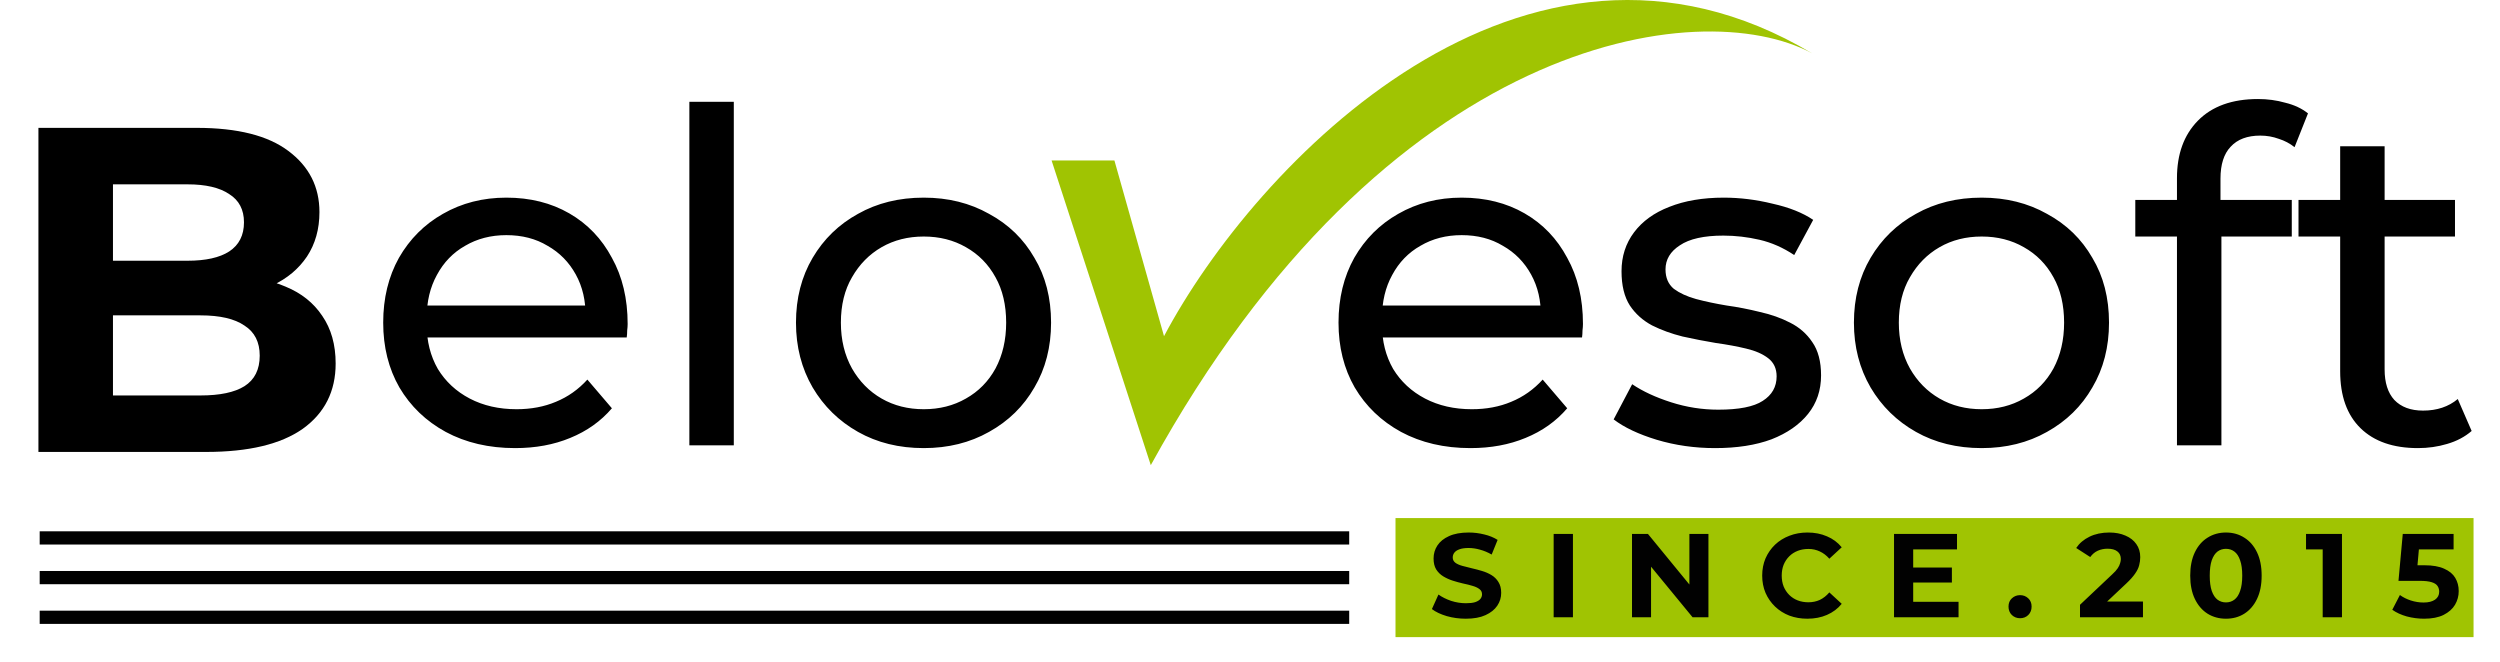
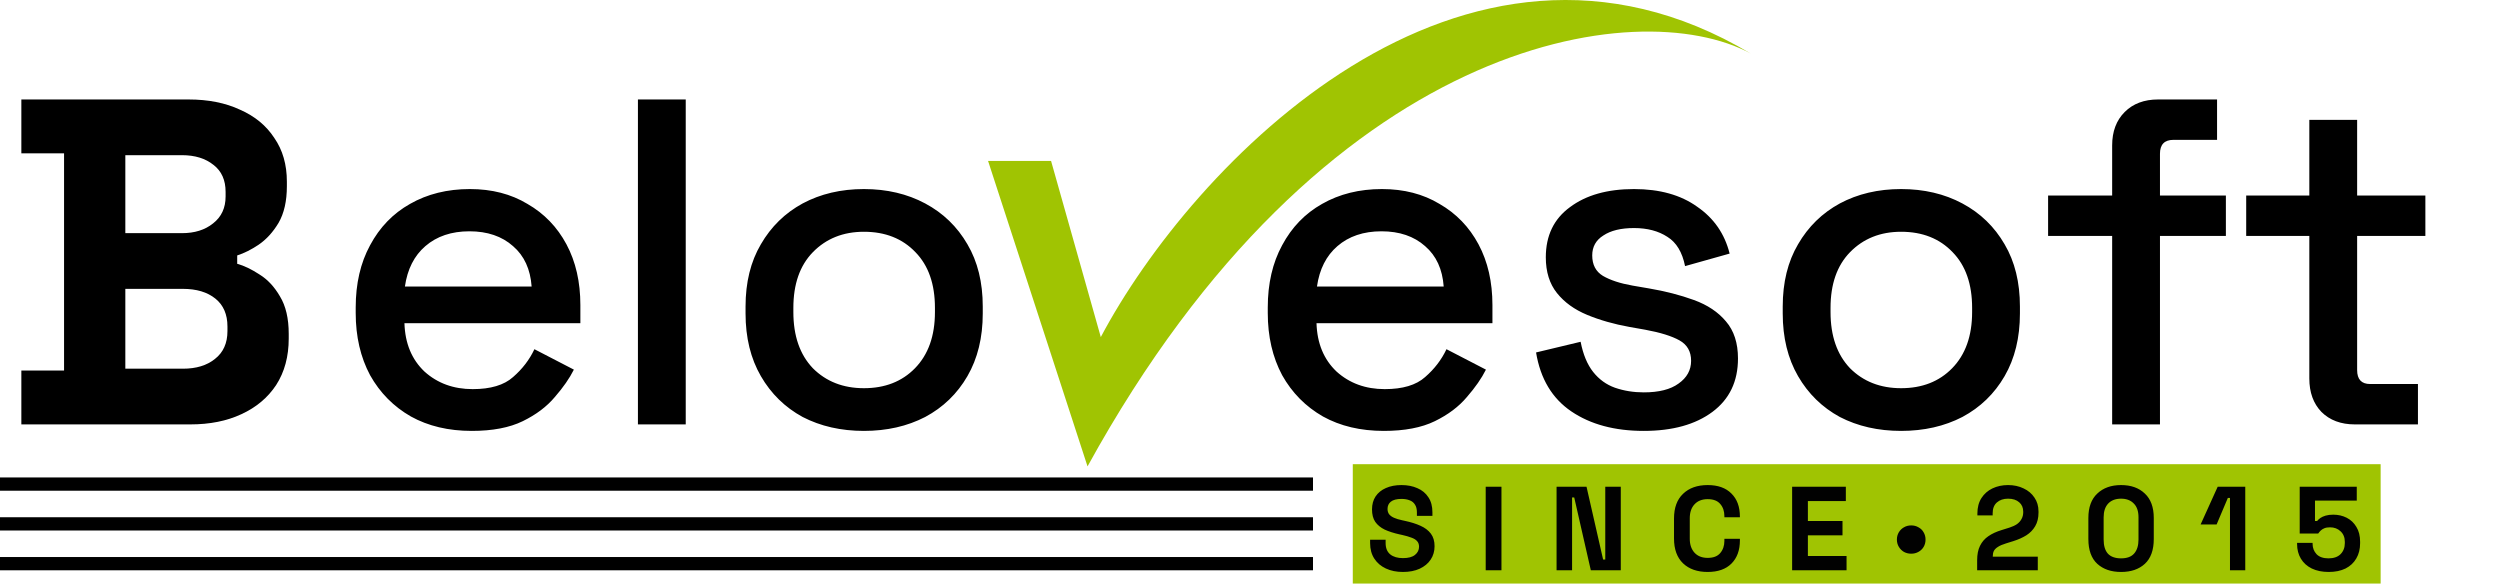
- <svg xmlns="http://www.w3.org/2000/svg" width="378" height="100" viewBox="0 0 378 100" fill="none">
-   <path d="M77.89 67.753C73.923 67.753 70.423 66.936 67.39 65.303C64.403 63.67 62.07 61.43 60.39 58.583C58.757 55.736 57.94 52.47 57.94 48.783C57.94 45.096 58.733 41.83 60.32 38.983C61.953 36.136 64.17 33.92 66.97 32.333C69.817 30.7 73.013 29.883 76.56 29.883C80.153 29.883 83.327 30.676 86.08 32.263C88.833 33.85 90.98 36.09 92.52 38.983C94.107 41.83 94.9 45.166 94.9 48.993C94.9 49.273 94.877 49.6 94.83 49.973C94.83 50.346 94.807 50.696 94.76 51.023H63.19V46.193H91.26L88.53 47.873C88.577 45.493 88.087 43.37 87.06 41.503C86.033 39.636 84.61 38.19 82.79 37.163C81.017 36.09 78.94 35.553 76.56 35.553C74.227 35.553 72.15 36.09 70.33 37.163C68.51 38.19 67.087 39.66 66.06 41.573C65.033 43.44 64.52 45.586 64.52 48.013V49.133C64.52 51.606 65.08 53.823 66.2 55.783C67.367 57.696 68.977 59.19 71.03 60.263C73.083 61.336 75.44 61.873 78.1 61.873C80.293 61.873 82.277 61.5 84.05 60.753C85.87 60.006 87.457 58.886 88.81 57.393L92.52 61.733C90.84 63.693 88.74 65.186 86.22 66.213C83.747 67.24 80.97 67.753 77.89 67.753ZM104.231 67.333V15.393H110.951V67.333H104.231ZM139.672 67.753C135.939 67.753 132.625 66.936 129.732 65.303C126.839 63.67 124.552 61.43 122.872 58.583C121.192 55.69 120.352 52.423 120.352 48.783C120.352 45.096 121.192 41.83 122.872 38.983C124.552 36.136 126.839 33.92 129.732 32.333C132.625 30.7 135.939 29.883 139.672 29.883C143.359 29.883 146.649 30.7 149.542 32.333C152.482 33.92 154.769 36.136 156.402 38.983C158.082 41.783 158.922 45.05 158.922 48.783C158.922 52.47 158.082 55.736 156.402 58.583C154.769 61.43 152.482 63.67 149.542 65.303C146.649 66.936 143.359 67.753 139.672 67.753ZM139.672 61.873C142.052 61.873 144.175 61.336 146.042 60.263C147.955 59.19 149.449 57.673 150.522 55.713C151.595 53.706 152.132 51.396 152.132 48.783C152.132 46.123 151.595 43.836 150.522 41.923C149.449 39.963 147.955 38.446 146.042 37.373C144.175 36.3 142.052 35.763 139.672 35.763C137.292 35.763 135.169 36.3 133.302 37.373C131.435 38.446 129.942 39.963 128.822 41.923C127.702 43.836 127.142 46.123 127.142 48.783C127.142 51.396 127.702 53.706 128.822 55.713C129.942 57.673 131.435 59.19 133.302 60.263C135.169 61.336 137.292 61.873 139.672 61.873ZM222.333 67.753C218.367 67.753 214.867 66.936 211.833 65.303C208.847 63.67 206.513 61.43 204.833 58.583C203.2 55.736 202.383 52.47 202.383 48.783C202.383 45.096 203.177 41.83 204.763 38.983C206.397 36.136 208.613 33.92 211.413 32.333C214.26 30.7 217.457 29.883 221.003 29.883C224.597 29.883 227.77 30.676 230.523 32.263C233.277 33.85 235.423 36.09 236.963 38.983C238.55 41.83 239.343 45.166 239.343 48.993C239.343 49.273 239.32 49.6 239.273 49.973C239.273 50.346 239.25 50.696 239.203 51.023H207.633V46.193H235.703L232.973 47.873C233.02 45.493 232.53 43.37 231.503 41.503C230.477 39.636 229.053 38.19 227.233 37.163C225.46 36.09 223.383 35.553 221.003 35.553C218.67 35.553 216.593 36.09 214.773 37.163C212.953 38.19 211.53 39.66 210.503 41.573C209.477 43.44 208.963 45.586 208.963 48.013V49.133C208.963 51.606 209.523 53.823 210.643 55.783C211.81 57.696 213.42 59.19 215.473 60.263C217.527 61.336 219.883 61.873 222.543 61.873C224.737 61.873 226.72 61.5 228.493 60.753C230.313 60.006 231.9 58.886 233.253 57.393L236.963 61.733C235.283 63.693 233.183 65.186 230.663 66.213C228.19 67.24 225.413 67.753 222.333 67.753ZM259.315 67.753C256.235 67.753 253.295 67.333 250.495 66.493C247.741 65.653 245.571 64.626 243.985 63.413L246.785 58.093C248.371 59.166 250.331 60.076 252.665 60.823C254.998 61.57 257.378 61.943 259.805 61.943C262.931 61.943 265.171 61.5 266.525 60.613C267.925 59.726 268.625 58.49 268.625 56.903C268.625 55.736 268.205 54.826 267.365 54.173C266.525 53.52 265.405 53.03 264.005 52.703C262.651 52.376 261.135 52.096 259.455 51.863C257.775 51.583 256.095 51.256 254.415 50.883C252.735 50.463 251.195 49.903 249.795 49.203C248.395 48.456 247.275 47.453 246.435 46.193C245.595 44.886 245.175 43.16 245.175 41.013C245.175 38.773 245.805 36.813 247.065 35.133C248.325 33.453 250.098 32.17 252.385 31.283C254.718 30.35 257.471 29.883 260.645 29.883C263.071 29.883 265.521 30.186 267.995 30.793C270.515 31.353 272.568 32.17 274.155 33.243L271.285 38.563C269.605 37.443 267.855 36.673 266.035 36.253C264.215 35.833 262.395 35.623 260.575 35.623C257.635 35.623 255.441 36.113 253.995 37.093C252.548 38.026 251.825 39.24 251.825 40.733C251.825 41.993 252.245 42.973 253.085 43.673C253.971 44.326 255.091 44.84 256.445 45.213C257.845 45.586 259.385 45.913 261.065 46.193C262.745 46.426 264.425 46.753 266.105 47.173C267.785 47.546 269.301 48.083 270.655 48.783C272.055 49.483 273.175 50.463 274.015 51.723C274.901 52.983 275.345 54.663 275.345 56.763C275.345 59.003 274.691 60.94 273.385 62.573C272.078 64.206 270.235 65.49 267.855 66.423C265.475 67.31 262.628 67.753 259.315 67.753ZM299.633 67.753C295.9 67.753 292.586 66.936 289.693 65.303C286.8 63.67 284.513 61.43 282.833 58.583C281.153 55.69 280.313 52.423 280.313 48.783C280.313 45.096 281.153 41.83 282.833 38.983C284.513 36.136 286.8 33.92 289.693 32.333C292.586 30.7 295.9 29.883 299.633 29.883C303.32 29.883 306.61 30.7 309.503 32.333C312.443 33.92 314.73 36.136 316.363 38.983C318.043 41.783 318.883 45.05 318.883 48.783C318.883 52.47 318.043 55.736 316.363 58.583C314.73 61.43 312.443 63.67 309.503 65.303C306.61 66.936 303.32 67.753 299.633 67.753ZM299.633 61.873C302.013 61.873 304.136 61.336 306.003 60.263C307.916 59.19 309.41 57.673 310.483 55.713C311.556 53.706 312.093 51.396 312.093 48.783C312.093 46.123 311.556 43.836 310.483 41.923C309.41 39.963 307.916 38.446 306.003 37.373C304.136 36.3 302.013 35.763 299.633 35.763C297.253 35.763 295.13 36.3 293.263 37.373C291.396 38.446 289.903 39.963 288.783 41.923C287.663 43.836 287.103 46.123 287.103 48.783C287.103 51.396 287.663 53.706 288.783 55.713C289.903 57.673 291.396 59.19 293.263 60.263C295.13 61.336 297.253 61.873 299.633 61.873ZM329.157 67.333V26.943C329.157 23.303 330.207 20.41 332.307 18.263C334.453 16.07 337.487 14.973 341.407 14.973C342.853 14.973 344.23 15.16 345.537 15.533C346.89 15.86 348.033 16.396 348.967 17.143L346.937 22.253C346.237 21.693 345.443 21.273 344.557 20.993C343.67 20.666 342.737 20.503 341.757 20.503C339.797 20.503 338.303 21.063 337.277 22.183C336.25 23.256 335.737 24.866 335.737 27.013V31.983L335.877 35.063V67.333H329.157ZM322.857 35.763V30.233H346.517V35.763H322.857ZM365.594 67.753C361.861 67.753 358.968 66.75 356.914 64.743C354.861 62.736 353.834 59.866 353.834 56.133V22.113H360.554V55.853C360.554 57.86 361.044 59.4 362.024 60.473C363.051 61.546 364.498 62.083 366.364 62.083C368.464 62.083 370.214 61.5 371.614 60.333L373.714 65.163C372.688 66.05 371.451 66.703 370.004 67.123C368.604 67.543 367.134 67.753 365.594 67.753ZM347.534 35.763V30.233H371.194V35.763H347.534Z" fill="black" />
-   <rect x="211" y="78.333" width="163" height="18" fill="#A0C402" />
-   <path d="M221.634 93.549C220.626 93.549 219.66 93.417 218.736 93.153C217.812 92.877 217.068 92.523 216.504 92.091L217.494 89.895C218.034 90.279 218.67 90.597 219.402 90.849C220.146 91.089 220.896 91.209 221.652 91.209C222.228 91.209 222.69 91.155 223.038 91.047C223.398 90.927 223.662 90.765 223.83 90.561C223.998 90.357 224.082 90.123 224.082 89.859C224.082 89.523 223.95 89.259 223.686 89.067C223.422 88.863 223.074 88.701 222.642 88.581C222.21 88.449 221.73 88.329 221.202 88.221C220.686 88.101 220.164 87.957 219.636 87.789C219.12 87.621 218.646 87.405 218.214 87.141C217.782 86.877 217.428 86.529 217.152 86.097C216.888 85.665 216.756 85.113 216.756 84.441C216.756 83.721 216.948 83.067 217.332 82.479C217.728 81.879 218.316 81.405 219.096 81.057C219.888 80.697 220.878 80.517 222.066 80.517C222.858 80.517 223.638 80.613 224.406 80.805C225.174 80.985 225.852 81.261 226.44 81.633L225.54 83.847C224.952 83.511 224.364 83.265 223.776 83.109C223.188 82.941 222.612 82.857 222.048 82.857C221.484 82.857 221.022 82.923 220.662 83.055C220.302 83.187 220.044 83.361 219.888 83.577C219.732 83.781 219.654 84.021 219.654 84.297C219.654 84.621 219.786 84.885 220.05 85.089C220.314 85.281 220.662 85.437 221.094 85.557C221.526 85.677 222 85.797 222.516 85.917C223.044 86.037 223.566 86.175 224.082 86.331C224.61 86.487 225.09 86.697 225.522 86.961C225.954 87.225 226.302 87.573 226.566 88.005C226.842 88.437 226.98 88.983 226.98 89.643C226.98 90.351 226.782 90.999 226.386 91.587C225.99 92.175 225.396 92.649 224.604 93.009C223.824 93.369 222.834 93.549 221.634 93.549ZM234.913 93.333V80.733H237.829V93.333H234.913ZM246.759 93.333V80.733H249.171L256.605 89.805H255.435V80.733H258.315V93.333H255.921L248.469 84.261H249.639V93.333H246.759ZM273.266 93.549C272.294 93.549 271.388 93.393 270.548 93.081C269.72 92.757 269 92.301 268.388 91.713C267.776 91.125 267.296 90.435 266.948 89.643C266.612 88.851 266.444 87.981 266.444 87.033C266.444 86.085 266.612 85.215 266.948 84.423C267.296 83.631 267.776 82.941 268.388 82.353C269.012 81.765 269.738 81.315 270.566 81.003C271.394 80.679 272.3 80.517 273.284 80.517C274.376 80.517 275.36 80.709 276.236 81.093C277.124 81.465 277.868 82.017 278.468 82.749L276.596 84.477C276.164 83.985 275.684 83.619 275.156 83.379C274.628 83.127 274.052 83.001 273.428 83.001C272.84 83.001 272.3 83.097 271.808 83.289C271.316 83.481 270.89 83.757 270.53 84.117C270.17 84.477 269.888 84.903 269.684 85.395C269.492 85.887 269.396 86.433 269.396 87.033C269.396 87.633 269.492 88.179 269.684 88.671C269.888 89.163 270.17 89.589 270.53 89.949C270.89 90.309 271.316 90.585 271.808 90.777C272.3 90.969 272.84 91.065 273.428 91.065C274.052 91.065 274.628 90.945 275.156 90.705C275.684 90.453 276.164 90.075 276.596 89.571L278.468 91.299C277.868 92.031 277.124 92.589 276.236 92.973C275.36 93.357 274.37 93.549 273.266 93.549ZM289.059 85.809H295.125V88.077H289.059V85.809ZM289.275 90.993H296.133V93.333H286.377V80.733H295.899V83.073H289.275V90.993ZM305.433 93.477C304.953 93.477 304.539 93.315 304.191 92.991C303.855 92.655 303.687 92.229 303.687 91.713C303.687 91.197 303.855 90.783 304.191 90.471C304.539 90.147 304.953 89.985 305.433 89.985C305.925 89.985 306.339 90.147 306.675 90.471C307.011 90.783 307.179 91.197 307.179 91.713C307.179 92.229 307.011 92.655 306.675 92.991C306.339 93.315 305.925 93.477 305.433 93.477ZM314.496 93.333V91.443L319.356 86.853C319.74 86.505 320.022 86.193 320.202 85.917C320.382 85.641 320.502 85.389 320.562 85.161C320.634 84.933 320.67 84.723 320.67 84.531C320.67 84.027 320.496 83.643 320.148 83.379C319.812 83.103 319.314 82.965 318.654 82.965C318.126 82.965 317.634 83.067 317.178 83.271C316.734 83.475 316.356 83.793 316.044 84.225L313.92 82.857C314.4 82.137 315.072 81.567 315.936 81.147C316.8 80.727 317.796 80.517 318.924 80.517C319.86 80.517 320.676 80.673 321.372 80.985C322.08 81.285 322.626 81.711 323.01 82.263C323.406 82.815 323.604 83.475 323.604 84.243C323.604 84.651 323.55 85.059 323.442 85.467C323.346 85.863 323.142 86.283 322.83 86.727C322.53 87.171 322.086 87.669 321.498 88.221L317.466 92.019L316.908 90.957H324.018V93.333H314.496ZM336.561 93.549C335.529 93.549 334.605 93.297 333.789 92.793C332.973 92.277 332.331 91.533 331.863 90.561C331.395 89.589 331.161 88.413 331.161 87.033C331.161 85.653 331.395 84.477 331.863 83.505C332.331 82.533 332.973 81.795 333.789 81.291C334.605 80.775 335.529 80.517 336.561 80.517C337.605 80.517 338.529 80.775 339.333 81.291C340.149 81.795 340.791 82.533 341.259 83.505C341.727 84.477 341.961 85.653 341.961 87.033C341.961 88.413 341.727 89.589 341.259 90.561C340.791 91.533 340.149 92.277 339.333 92.793C338.529 93.297 337.605 93.549 336.561 93.549ZM336.561 91.083C337.053 91.083 337.479 90.945 337.839 90.669C338.211 90.393 338.499 89.955 338.703 89.355C338.919 88.755 339.027 87.981 339.027 87.033C339.027 86.085 338.919 85.311 338.703 84.711C338.499 84.111 338.211 83.673 337.839 83.397C337.479 83.121 337.053 82.983 336.561 82.983C336.081 82.983 335.655 83.121 335.283 83.397C334.923 83.673 334.635 84.111 334.419 84.711C334.215 85.311 334.113 86.085 334.113 87.033C334.113 87.981 334.215 88.755 334.419 89.355C334.635 89.955 334.923 90.393 335.283 90.669C335.655 90.945 336.081 91.083 336.561 91.083ZM351.191 93.333V81.813L352.451 83.073H348.671V80.733H354.107V93.333H351.191ZM366.52 93.549C365.644 93.549 364.774 93.435 363.91 93.207C363.058 92.967 362.326 92.631 361.714 92.199L362.866 89.967C363.346 90.315 363.898 90.591 364.522 90.795C365.158 90.999 365.8 91.101 366.448 91.101C367.18 91.101 367.756 90.957 368.176 90.669C368.596 90.381 368.806 89.979 368.806 89.463C368.806 89.139 368.722 88.851 368.554 88.599C368.386 88.347 368.086 88.155 367.654 88.023C367.234 87.891 366.64 87.825 365.872 87.825H362.65L363.298 80.733H370.984V83.073H364.342L365.854 81.741L365.404 86.799L363.892 85.467H366.556C367.804 85.467 368.806 85.641 369.562 85.989C370.33 86.325 370.888 86.787 371.236 87.375C371.584 87.963 371.758 88.629 371.758 89.373C371.758 90.117 371.572 90.807 371.2 91.443C370.828 92.067 370.252 92.577 369.472 92.973C368.704 93.357 367.72 93.549 366.52 93.549Z" fill="#010101" />
-   <path d="M5.81 68.333V19.333H29.75C35.91 19.333 40.53 20.5 43.61 22.833C46.737 25.166 48.3 28.246 48.3 32.073C48.3 34.64 47.67 36.88 46.41 38.793C45.15 40.66 43.423 42.106 41.23 43.133C39.037 44.16 36.517 44.673 33.67 44.673L35 41.803C38.08 41.803 40.81 42.316 43.19 43.343C45.57 44.323 47.413 45.793 48.72 47.753C50.073 49.713 50.75 52.116 50.75 54.963C50.75 59.163 49.093 62.453 45.78 64.833C42.467 67.166 37.59 68.333 31.15 68.333H5.81ZM17.08 59.793H30.31C33.25 59.793 35.467 59.326 36.96 58.393C38.5 57.413 39.27 55.873 39.27 53.773C39.27 51.72 38.5 50.203 36.96 49.223C35.467 48.196 33.25 47.683 30.31 47.683H16.24V39.423H28.35C31.103 39.423 33.203 38.956 34.65 38.023C36.143 37.043 36.89 35.573 36.89 33.613C36.89 31.7 36.143 30.276 34.65 29.343C33.203 28.363 31.103 27.873 28.35 27.873H17.08V59.793Z" fill="black" />
-   <rect x="6" y="80.333" width="198" height="2" fill="black" />
-   <rect x="6" y="86.333" width="198" height="2" fill="black" />
-   <rect x="6" y="92.333" width="198" height="2" fill="black" />
-   <path d="M168.5 24.265L176 50.832C189.667 24.999 230.4 -17.932 274 8.068C257 -1.099 209.6 5.532 174 70.332L159 24.265H168.5Z" fill="#A0C402" />
+ <svg xmlns="http://www.w3.org/2000/svg" width="377" height="88" viewBox="0 0 377 88" fill="none">
+   <path d="M71.14 64.98C67.64 64.98 64.583 64.257 61.97 62.81C59.357 61.317 57.303 59.24 55.81 56.58C54.363 53.873 53.64 50.747 53.64 47.2V46.36C53.64 42.767 54.363 39.64 55.81 36.98C57.257 34.273 59.263 32.197 61.83 30.75C64.443 29.257 67.453 28.51 70.86 28.51C74.173 28.51 77.067 29.257 79.54 30.75C82.06 32.197 84.02 34.227 85.42 36.84C86.82 39.453 87.52 42.51 87.52 46.01V48.74H60.99C61.083 51.773 62.087 54.2 64 56.02C65.96 57.793 68.387 58.68 71.28 58.68C73.987 58.68 76.017 58.073 77.37 56.86C78.77 55.647 79.843 54.247 80.59 52.66L86.54 55.74C85.887 57.047 84.93 58.423 83.67 59.87C82.457 61.317 80.847 62.53 78.84 63.51C76.833 64.49 74.267 64.98 71.14 64.98ZM61.06 43.21H80.17C79.983 40.597 79.05 38.567 77.37 37.12C75.69 35.627 73.497 34.88 70.79 34.88C68.083 34.88 65.867 35.627 64.14 37.12C62.46 38.567 61.433 40.597 61.06 43.21ZM96.199 64V15H103.409V64H96.199ZM130.279 64.98C126.826 64.98 123.746 64.28 121.039 62.88C118.379 61.433 116.279 59.38 114.739 56.72C113.199 54.06 112.429 50.91 112.429 47.27V46.22C112.429 42.58 113.199 39.453 114.739 36.84C116.279 34.18 118.379 32.127 121.039 30.68C123.746 29.233 126.826 28.51 130.279 28.51C133.732 28.51 136.812 29.233 139.519 30.68C142.226 32.127 144.349 34.18 145.889 36.84C147.429 39.453 148.199 42.58 148.199 46.22V47.27C148.199 50.91 147.429 54.06 145.889 56.72C144.349 59.38 142.226 61.433 139.519 62.88C136.812 64.28 133.732 64.98 130.279 64.98ZM130.279 58.54C133.452 58.54 136.019 57.537 137.979 55.53C139.986 53.477 140.989 50.653 140.989 47.06V46.43C140.989 42.837 140.009 40.037 138.049 38.03C136.089 35.977 133.499 34.95 130.279 34.95C127.152 34.95 124.586 35.977 122.579 38.03C120.619 40.037 119.639 42.837 119.639 46.43V47.06C119.639 50.653 120.619 53.477 122.579 55.53C124.586 57.537 127.152 58.54 130.279 58.54ZM208.679 64.98C205.179 64.98 202.122 64.257 199.509 62.81C196.896 61.317 194.842 59.24 193.349 56.58C191.902 53.873 191.179 50.747 191.179 47.2V46.36C191.179 42.767 191.902 39.64 193.349 36.98C194.796 34.273 196.802 32.197 199.369 30.75C201.982 29.257 204.992 28.51 208.399 28.51C211.712 28.51 214.606 29.257 217.079 30.75C219.599 32.197 221.559 34.227 222.959 36.84C224.359 39.453 225.059 42.51 225.059 46.01V48.74H198.529C198.622 51.773 199.626 54.2 201.539 56.02C203.499 57.793 205.926 58.68 208.819 58.68C211.526 58.68 213.556 58.073 214.909 56.86C216.309 55.647 217.382 54.247 218.129 52.66L224.079 55.74C223.426 57.047 222.469 58.423 221.209 59.87C219.996 61.317 218.386 62.53 216.379 63.51C214.372 64.49 211.806 64.98 208.679 64.98ZM198.599 43.21H217.709C217.522 40.597 216.589 38.567 214.909 37.12C213.229 35.627 211.036 34.88 208.329 34.88C205.622 34.88 203.406 35.627 201.679 37.12C199.999 38.567 198.972 40.597 198.599 43.21ZM247.878 64.98C243.491 64.98 239.851 64 236.958 62.04C234.065 60.08 232.291 57.117 231.638 53.15L238.358 51.54C238.731 53.453 239.361 54.97 240.248 56.09C241.135 57.21 242.231 58.003 243.538 58.47C244.891 58.937 246.338 59.17 247.878 59.17C250.165 59.17 251.915 58.727 253.128 57.84C254.388 56.953 255.018 55.81 255.018 54.41C255.018 53.01 254.435 51.983 253.268 51.33C252.101 50.677 250.375 50.14 248.088 49.72L245.708 49.3C243.375 48.88 241.251 48.273 239.338 47.48C237.425 46.687 235.908 45.59 234.788 44.19C233.668 42.79 233.108 40.993 233.108 38.8C233.108 35.533 234.321 33.013 236.748 31.24C239.175 29.42 242.395 28.51 246.408 28.51C250.281 28.51 253.455 29.397 255.928 31.17C258.448 32.897 260.081 35.253 260.828 38.24L254.108 40.13C253.688 38.03 252.801 36.56 251.448 35.72C250.095 34.833 248.415 34.39 246.408 34.39C244.448 34.39 242.908 34.763 241.788 35.51C240.668 36.21 240.108 37.213 240.108 38.52C240.108 39.92 240.645 40.947 241.718 41.6C242.838 42.253 244.331 42.743 246.198 43.07L248.648 43.49C251.121 43.91 253.385 44.493 255.438 45.24C257.491 45.987 259.101 47.06 260.268 48.46C261.481 49.86 262.088 51.727 262.088 54.06C262.088 57.513 260.805 60.197 258.238 62.11C255.671 64.023 252.218 64.98 247.878 64.98ZM286.685 64.98C283.232 64.98 280.152 64.28 277.445 62.88C274.785 61.433 272.685 59.38 271.145 56.72C269.605 54.06 268.835 50.91 268.835 47.27V46.22C268.835 42.58 269.605 39.453 271.145 36.84C272.685 34.18 274.785 32.127 277.445 30.68C280.152 29.233 283.232 28.51 286.685 28.51C290.139 28.51 293.219 29.233 295.925 30.68C298.632 32.127 300.755 34.18 302.295 36.84C303.835 39.453 304.605 42.58 304.605 46.22V47.27C304.605 50.91 303.835 54.06 302.295 56.72C300.755 59.38 298.632 61.433 295.925 62.88C293.219 64.28 290.139 64.98 286.685 64.98ZM286.685 58.54C289.859 58.54 292.425 57.537 294.385 55.53C296.392 53.477 297.395 50.653 297.395 47.06V46.43C297.395 42.837 296.415 40.037 294.455 38.03C292.495 35.977 289.905 34.95 286.685 34.95C283.559 34.95 280.992 35.977 278.985 38.03C277.025 40.037 276.045 42.837 276.045 46.43V47.06C276.045 50.653 277.025 53.477 278.985 55.53C280.992 57.537 283.559 58.54 286.685 58.54ZM318.513 64V35.58H308.853V29.49H318.513V21.93C318.513 19.83 319.143 18.15 320.403 16.89C321.663 15.63 323.343 15 325.443 15H334.333V21.09H327.753C326.4 21.09 325.723 21.79 325.723 23.19V29.49H335.663V35.58H325.723V64H318.513ZM355.106 64C353.006 64 351.326 63.37 350.066 62.11C348.853 60.85 348.246 59.17 348.246 57.07V35.58H338.726V29.49H348.246V18.08H355.456V29.49H365.746V35.58H355.456V55.81C355.456 57.21 356.109 57.91 357.416 57.91H364.626V64H355.106Z" fill="black" />
+   <rect x="204" y="70" width="155" height="18" fill="#A0C402" />
+   <path d="M211.562 86.252C210.59 86.252 209.732 86.078 208.988 85.73C208.244 85.382 207.662 84.884 207.242 84.236C206.822 83.588 206.612 82.808 206.612 81.896V81.392H208.952V81.896C208.952 82.652 209.186 83.222 209.654 83.606C210.122 83.978 210.758 84.164 211.562 84.164C212.378 84.164 212.984 84.002 213.38 83.678C213.788 83.354 213.992 82.94 213.992 82.436C213.992 82.088 213.89 81.806 213.686 81.59C213.494 81.374 213.206 81.2 212.822 81.068C212.45 80.924 211.994 80.792 211.454 80.672L211.04 80.582C210.176 80.39 209.432 80.15 208.808 79.862C208.196 79.562 207.722 79.172 207.386 78.692C207.062 78.212 206.9 77.588 206.9 76.82C206.9 76.052 207.08 75.398 207.44 74.858C207.812 74.306 208.328 73.886 208.988 73.598C209.66 73.298 210.446 73.148 211.346 73.148C212.246 73.148 213.044 73.304 213.74 73.616C214.448 73.916 215 74.372 215.396 74.984C215.804 75.584 216.008 76.34 216.008 77.252V77.792H213.668V77.252C213.668 76.772 213.572 76.388 213.38 76.1C213.2 75.8 212.936 75.584 212.588 75.452C212.24 75.308 211.826 75.236 211.346 75.236C210.626 75.236 210.092 75.374 209.744 75.65C209.408 75.914 209.24 76.28 209.24 76.748C209.24 77.06 209.318 77.324 209.474 77.54C209.642 77.756 209.888 77.936 210.212 78.08C210.536 78.224 210.95 78.35 211.454 78.458L211.868 78.548C212.768 78.74 213.548 78.986 214.208 79.286C214.88 79.586 215.402 79.982 215.774 80.474C216.146 80.966 216.332 81.596 216.332 82.364C216.332 83.132 216.134 83.81 215.738 84.398C215.354 84.974 214.802 85.43 214.082 85.766C213.374 86.09 212.534 86.252 211.562 86.252ZM224.044 86V73.4H226.42V86H224.044ZM234.73 86V73.4H239.248L241.75 84.38H242.074V73.4H244.414V86H239.896L237.394 75.02H237.07V86H234.73ZM257.517 86.252C255.957 86.252 254.721 85.82 253.809 84.956C252.897 84.08 252.441 82.832 252.441 81.212V78.188C252.441 76.568 252.897 75.326 253.809 74.462C254.721 73.586 255.957 73.148 257.517 73.148C259.065 73.148 260.259 73.574 261.099 74.426C261.951 75.266 262.377 76.424 262.377 77.9V78.008H260.037V77.828C260.037 77.084 259.827 76.472 259.407 75.992C258.999 75.512 258.369 75.272 257.517 75.272C256.677 75.272 256.017 75.53 255.537 76.046C255.057 76.562 254.817 77.264 254.817 78.152V81.248C254.817 82.124 255.057 82.826 255.537 83.354C256.017 83.87 256.677 84.128 257.517 84.128C258.369 84.128 258.999 83.888 259.407 83.408C259.827 82.916 260.037 82.304 260.037 81.572V81.248H262.377V81.5C262.377 82.976 261.951 84.14 261.099 84.992C260.259 85.832 259.065 86.252 257.517 86.252ZM270.253 86V73.4H278.353V75.56H272.629V78.566H277.849V80.726H272.629V83.84H278.461V86H270.253ZM288.211 83.498C287.815 83.498 287.449 83.408 287.113 83.228C286.789 83.036 286.531 82.778 286.339 82.454C286.147 82.13 286.051 81.77 286.051 81.374C286.051 80.966 286.147 80.6 286.339 80.276C286.531 79.952 286.789 79.7 287.113 79.52C287.437 79.328 287.803 79.232 288.211 79.232C288.619 79.232 288.985 79.328 289.309 79.52C289.645 79.7 289.903 79.952 290.083 80.276C290.275 80.6 290.371 80.966 290.371 81.374C290.371 81.782 290.275 82.148 290.083 82.472C289.891 82.796 289.627 83.048 289.291 83.228C288.967 83.408 288.607 83.498 288.211 83.498ZM298.154 86V84.488C298.154 83.612 298.298 82.886 298.586 82.31C298.874 81.722 299.288 81.242 299.828 80.87C300.38 80.486 301.052 80.174 301.844 79.934L303.05 79.556C303.494 79.412 303.866 79.238 304.166 79.034C304.466 78.818 304.694 78.56 304.85 78.26C305.018 77.96 305.102 77.618 305.102 77.234V77.162C305.102 76.562 304.898 76.088 304.49 75.74C304.082 75.38 303.524 75.2 302.816 75.2C302.12 75.2 301.556 75.392 301.124 75.776C300.704 76.148 300.494 76.688 300.494 77.396V77.72H298.19V77.432C298.19 76.52 298.394 75.746 298.802 75.11C299.21 74.474 299.762 73.988 300.458 73.652C301.166 73.316 301.952 73.148 302.816 73.148C303.68 73.148 304.46 73.316 305.156 73.652C305.852 73.976 306.398 74.438 306.794 75.038C307.202 75.626 307.406 76.322 307.406 77.126V77.306C307.406 78.11 307.238 78.794 306.902 79.358C306.578 79.91 306.134 80.366 305.57 80.726C305.006 81.074 304.364 81.362 303.644 81.59L302.492 81.95C301.976 82.106 301.574 82.28 301.286 82.472C300.998 82.652 300.794 82.856 300.674 83.084C300.566 83.3 300.512 83.564 300.512 83.876V83.948H307.298V86H298.154ZM319.857 86.252C318.369 86.252 317.175 85.844 316.275 85.028C315.375 84.2 314.925 82.952 314.925 81.284V78.116C314.925 76.496 315.375 75.266 316.275 74.426C317.175 73.574 318.369 73.148 319.857 73.148C321.357 73.148 322.551 73.574 323.439 74.426C324.339 75.266 324.789 76.496 324.789 78.116V81.284C324.789 82.952 324.339 84.2 323.439 85.028C322.551 85.844 321.357 86.252 319.857 86.252ZM319.857 84.2C320.757 84.2 321.417 83.954 321.837 83.462C322.269 82.97 322.485 82.268 322.485 81.356V78.008C322.485 77.084 322.245 76.388 321.765 75.92C321.297 75.44 320.661 75.2 319.857 75.2C319.029 75.2 318.381 75.446 317.913 75.938C317.457 76.43 317.229 77.12 317.229 78.008V81.356C317.229 82.304 317.445 83.018 317.877 83.498C318.321 83.966 318.981 84.2 319.857 84.2ZM336.281 86V75.092H335.957L334.265 79.088H331.853L334.427 73.4H338.585V86H336.281ZM351.17 86.252C350.186 86.252 349.334 86.078 348.614 85.73C347.906 85.382 347.36 84.89 346.976 84.254C346.592 83.618 346.4 82.88 346.4 82.04V81.86H348.74V82.022C348.74 82.622 348.938 83.138 349.334 83.57C349.742 83.99 350.342 84.2 351.134 84.2C351.926 84.2 352.532 83.99 352.952 83.57C353.384 83.138 353.6 82.58 353.6 81.896V81.716C353.6 81.044 353.384 80.51 352.952 80.114C352.532 79.718 352.004 79.52 351.368 79.52C351.02 79.52 350.732 79.568 350.504 79.664C350.276 79.76 350.09 79.88 349.946 80.024C349.802 80.168 349.682 80.312 349.586 80.456H346.796V73.4H355.4V75.488H349.1V78.566H349.424C349.544 78.41 349.706 78.26 349.91 78.116C350.114 77.972 350.378 77.852 350.702 77.756C351.026 77.66 351.41 77.612 351.854 77.612C352.598 77.612 353.276 77.768 353.888 78.08C354.5 78.392 354.986 78.854 355.346 79.466C355.718 80.066 355.904 80.81 355.904 81.698V81.914C355.904 82.802 355.712 83.57 355.328 84.218C354.956 84.866 354.416 85.37 353.708 85.73C353 86.078 352.154 86.252 351.17 86.252Z" fill="#010101" />
+   <path d="M3.22 64V55.88H9.66V23.12H3.22V15H28.42C31.407 15 33.997 15.513 36.19 16.54C38.43 17.52 40.157 18.943 41.37 20.81C42.63 22.63 43.26 24.823 43.26 27.39V28.09C43.26 30.33 42.84 32.173 42 33.62C41.16 35.02 40.157 36.117 38.99 36.91C37.87 37.657 36.797 38.193 35.77 38.52V39.78C36.797 40.06 37.917 40.597 39.13 41.39C40.343 42.137 41.37 43.233 42.21 44.68C43.097 46.127 43.54 48.017 43.54 50.35V51.05C43.54 53.757 42.91 56.09 41.65 58.05C40.39 59.963 38.64 61.433 36.4 62.46C34.207 63.487 31.64 64 28.7 64H3.22ZM18.9 55.6H27.58C29.587 55.6 31.197 55.11 32.41 54.13C33.67 53.15 34.3 51.75 34.3 49.93V49.23C34.3 47.41 33.693 46.01 32.48 45.03C31.267 44.05 29.633 43.56 27.58 43.56H18.9V55.6ZM18.9 35.16H27.44C29.353 35.16 30.917 34.67 32.13 33.69C33.39 32.71 34.02 31.357 34.02 29.63V28.93C34.02 27.157 33.413 25.803 32.2 24.87C30.987 23.89 29.4 23.4 27.44 23.4H18.9V35.16Z" fill="black" />
+   <rect y="72" width="198" height="2" fill="black" />
+   <rect y="78" width="198" height="2" fill="black" />
+   <rect y="84" width="198" height="2" fill="black" />
+   <path d="M158.5 24.265L166 50.832C179.667 24.999 220.4 -17.932 264 8.068C247 -1.099 199.6 5.532 164 70.332L149 24.265H158.5Z" fill="#A0C402" />
</svg>
